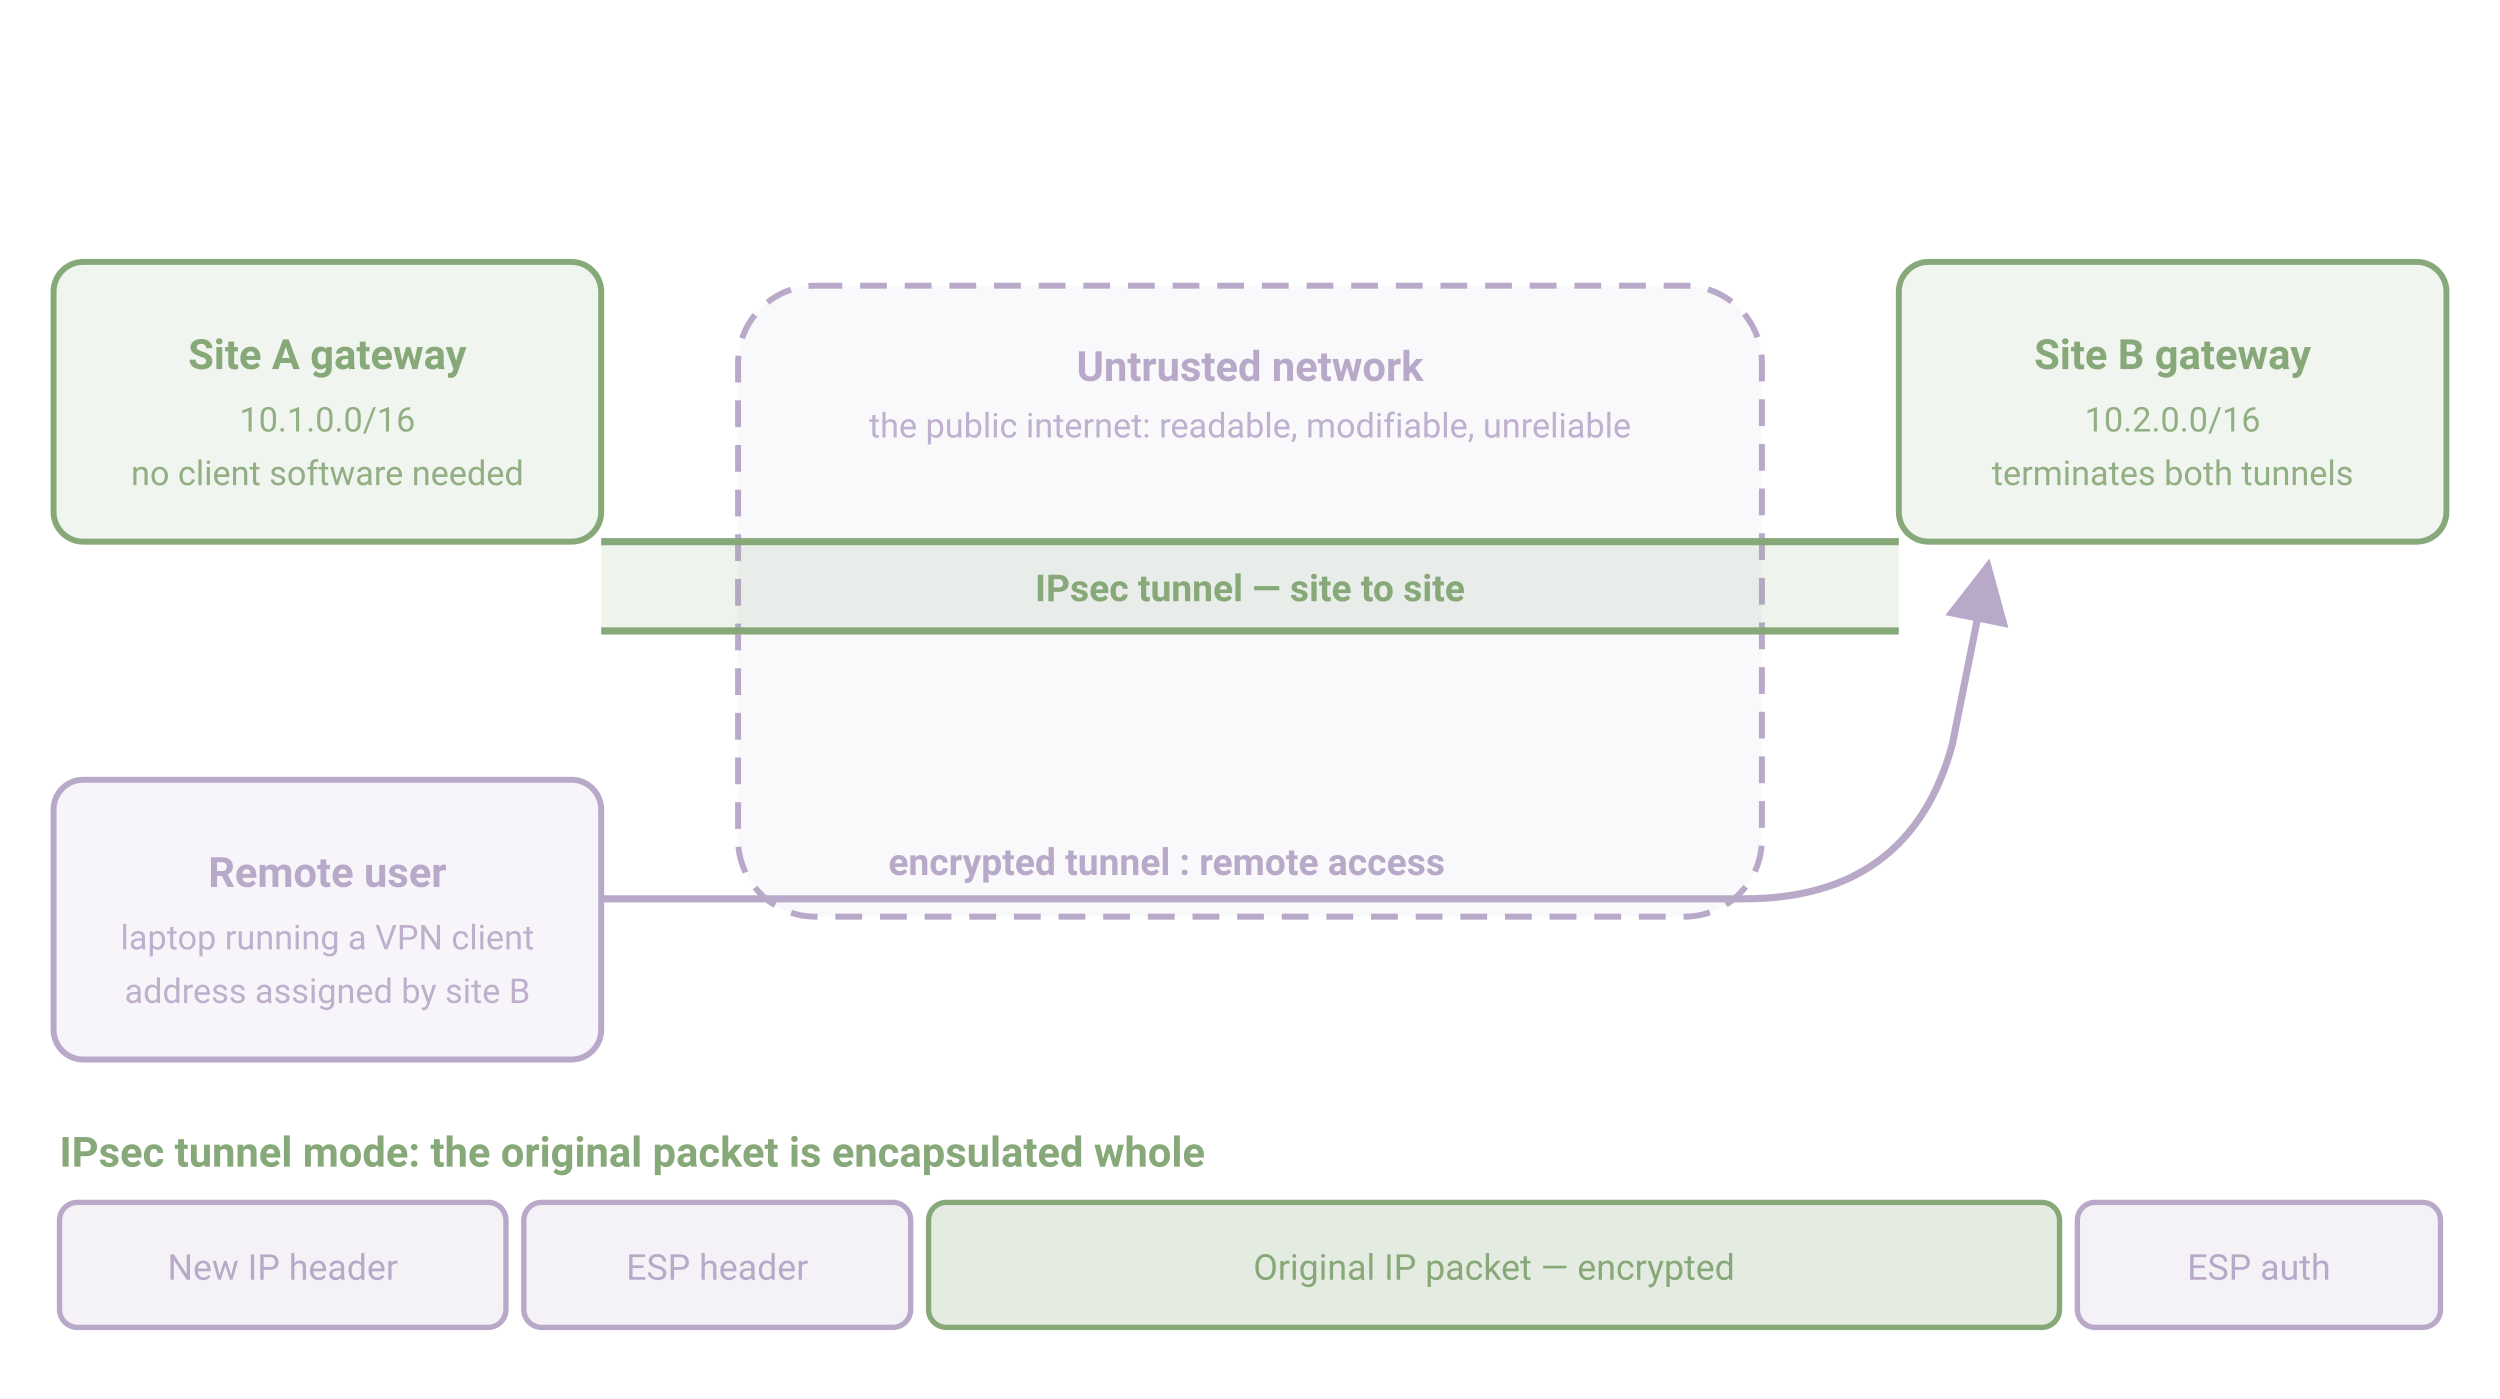
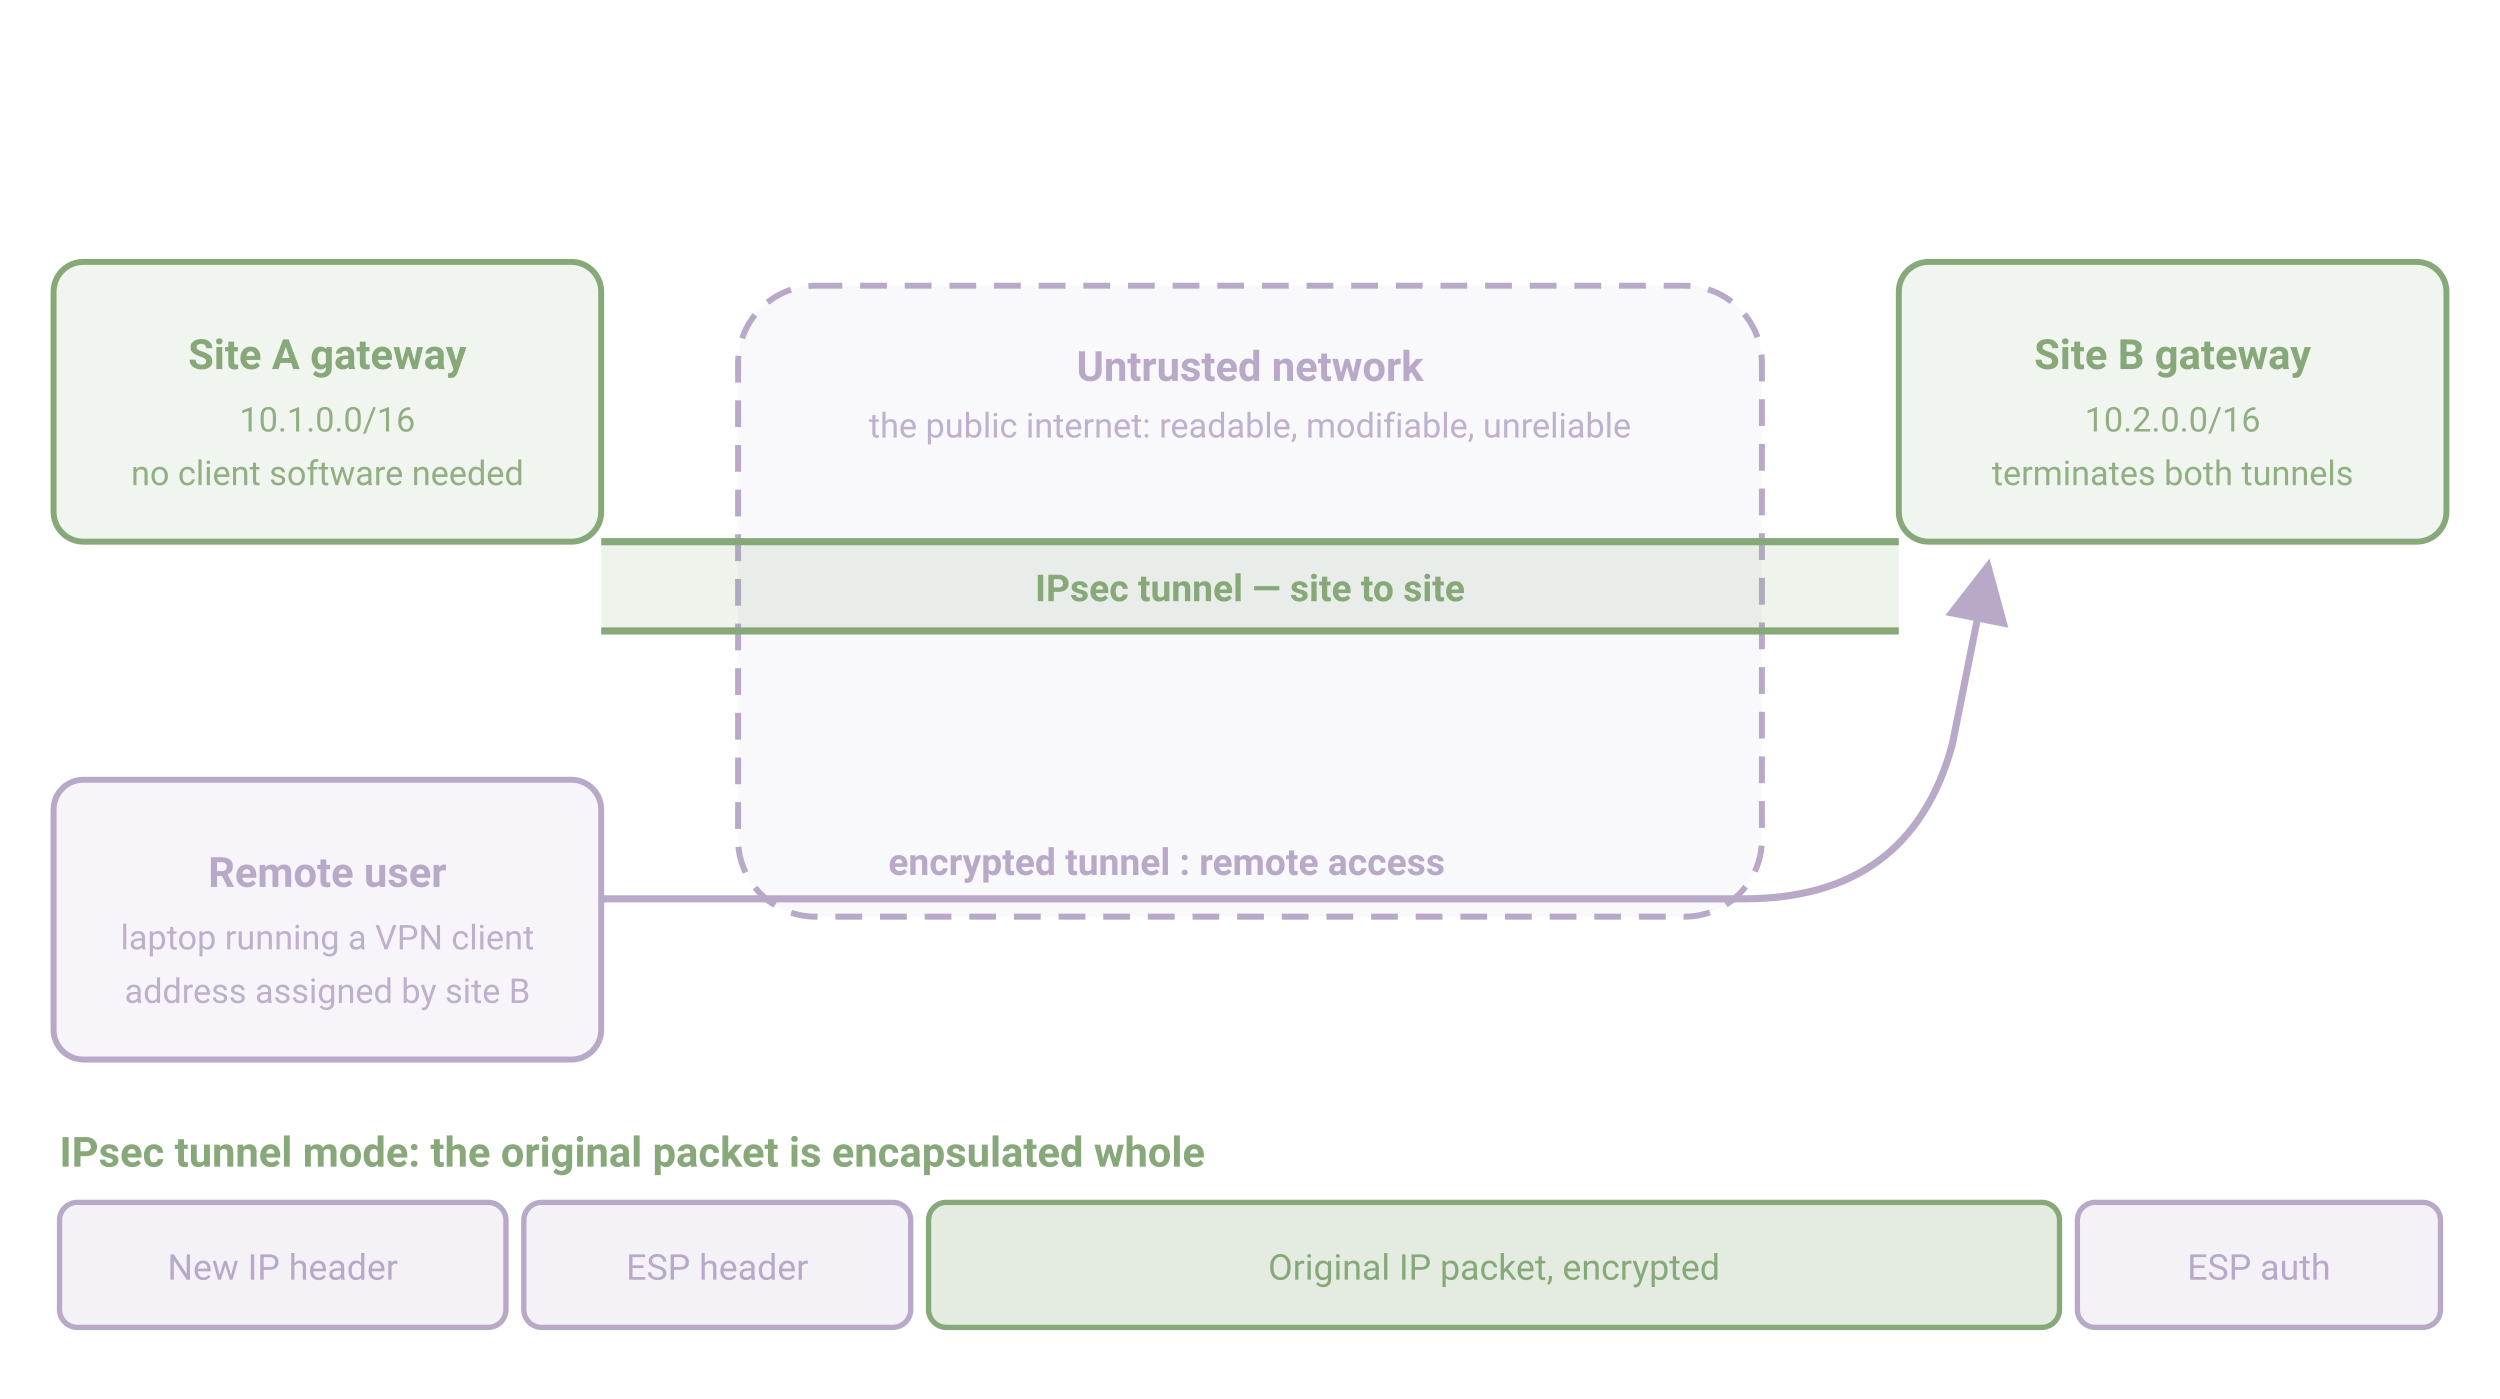
<svg xmlns="http://www.w3.org/2000/svg" width="840" height="470" viewBox="0 0 840 470" role="img" aria-labelledby="t d">
  <defs>
    <marker id="as" markerWidth="9" markerHeight="9" refX="8" refY="4.5" orient="auto">
      <path d="M0,0 L9,4.5 L0,9 Z" fill="#87A878" />
    </marker>
    <marker id="al" markerWidth="9" markerHeight="9" refX="8" refY="4.5" orient="auto">
      <path d="M0,0 L9,4.5 L0,9 Z" fill="#B8A9C9" />
    </marker>
  </defs>
  <style>
 text{font-family:'Segoe UI',system-ui,-apple-system,Roboto,Arial,sans-serif}
 .hd{font-size:14px;font-weight:600}
 .sb{font-size:11.5px;fill-opacity:.9}
 .tl{font-size:12.5px;font-weight:600}
 .fx{font-size:12px}
 .cap{font-size:12px;fill-opacity:.9}
 .sg{fill:#87A878}.lv{fill:#B8A9C9}
</style>
  <rect x="248" y="96" width="344" height="212" rx="26" fill="#B8A9C9" fill-opacity=".08" stroke="#B8A9C9" stroke-width="2" stroke-dasharray="9 6" />
  <text class="hd lv" x="420" y="128" text-anchor="middle">Untrusted network</text>
  <text class="sb lv" x="420" y="147" text-anchor="middle">the public internet: readable, modifiable, unreliable</text>
  <rect x="18" y="88" width="184" height="94" rx="10" fill="#87A878" fill-opacity=".12" stroke="#87A878" stroke-width="2" />
  <text class="hd sg" x="110" y="124" text-anchor="middle">Site A gateway</text>
  <text class="sb sg" x="110" y="145" text-anchor="middle">10.1.0.0/16</text>
  <text class="sb sg" x="110" y="163" text-anchor="middle">no client software needed</text>
  <rect x="638" y="88" width="184" height="94" rx="10" fill="#87A878" fill-opacity=".12" stroke="#87A878" stroke-width="2" />
  <text class="hd sg" x="730" y="124" text-anchor="middle">Site B gateway</text>
  <text class="sb sg" x="730" y="145" text-anchor="middle">10.2.0.0/16</text>
  <text class="sb sg" x="730" y="163" text-anchor="middle">terminates both tunnels</text>
  <g fill="none" stroke="#87A878" stroke-width="2.4">
    <line x1="202" y1="182" x2="638" y2="182" />
    <line x1="202" y1="212" x2="638" y2="212" />
  </g>
  <rect x="202" y="182" width="436" height="30" fill="#87A878" fill-opacity=".14" />
  <text class="tl sg" x="420" y="202" text-anchor="middle">IPsec tunnel — site to site</text>
  <rect x="18" y="262" width="184" height="94" rx="10" fill="#B8A9C9" fill-opacity=".12" stroke="#B8A9C9" stroke-width="2" />
  <text class="hd lv" x="110" y="298" text-anchor="middle">Remote user</text>
  <text class="sb lv" x="110" y="319" text-anchor="middle">laptop running a VPN client</text>
  <text class="sb lv" x="110" y="337" text-anchor="middle">address assigned by site B</text>
  <path d="M202 302 L586 302 Q642 302 656 250 L668 190" fill="none" stroke="#B8A9C9" stroke-width="2.4" marker-end="url(#al)" />
  <text class="tl lv" x="392" y="294" text-anchor="middle">encrypted tunnel : remote access</text>
  <text class="hd sg" x="20" y="392">IPsec tunnel mode: the original packet is encapsulated whole</text>
  <g stroke-width="1.8">
    <rect x="20" y="404" width="150" height="42" rx="6" fill="#B8A9C9" fill-opacity=".16" stroke="#B8A9C9" />
    <rect x="176" y="404" width="130" height="42" rx="6" fill="#B8A9C9" fill-opacity=".16" stroke="#B8A9C9" />
    <rect x="312" y="404" width="380" height="42" rx="6" fill="#87A878" fill-opacity=".22" stroke="#87A878" />
    <rect x="698" y="404" width="122" height="42" rx="6" fill="#B8A9C9" fill-opacity=".16" stroke="#B8A9C9" />
  </g>
  <text class="fx lv" x="95" y="430" text-anchor="middle">New IP header</text>
  <text class="fx lv" x="241" y="430" text-anchor="middle">ESP header</text>
-   <text class="fx sg" x="502" y="430" text-anchor="middle">Original IP packet — encrypted</text>
+   <text class="fx sg" x="502" y="430" text-anchor="middle">Original IP packet, encrypted</text>
  <text class="fx lv" x="759" y="430" text-anchor="middle">ESP auth</text>
</svg>
